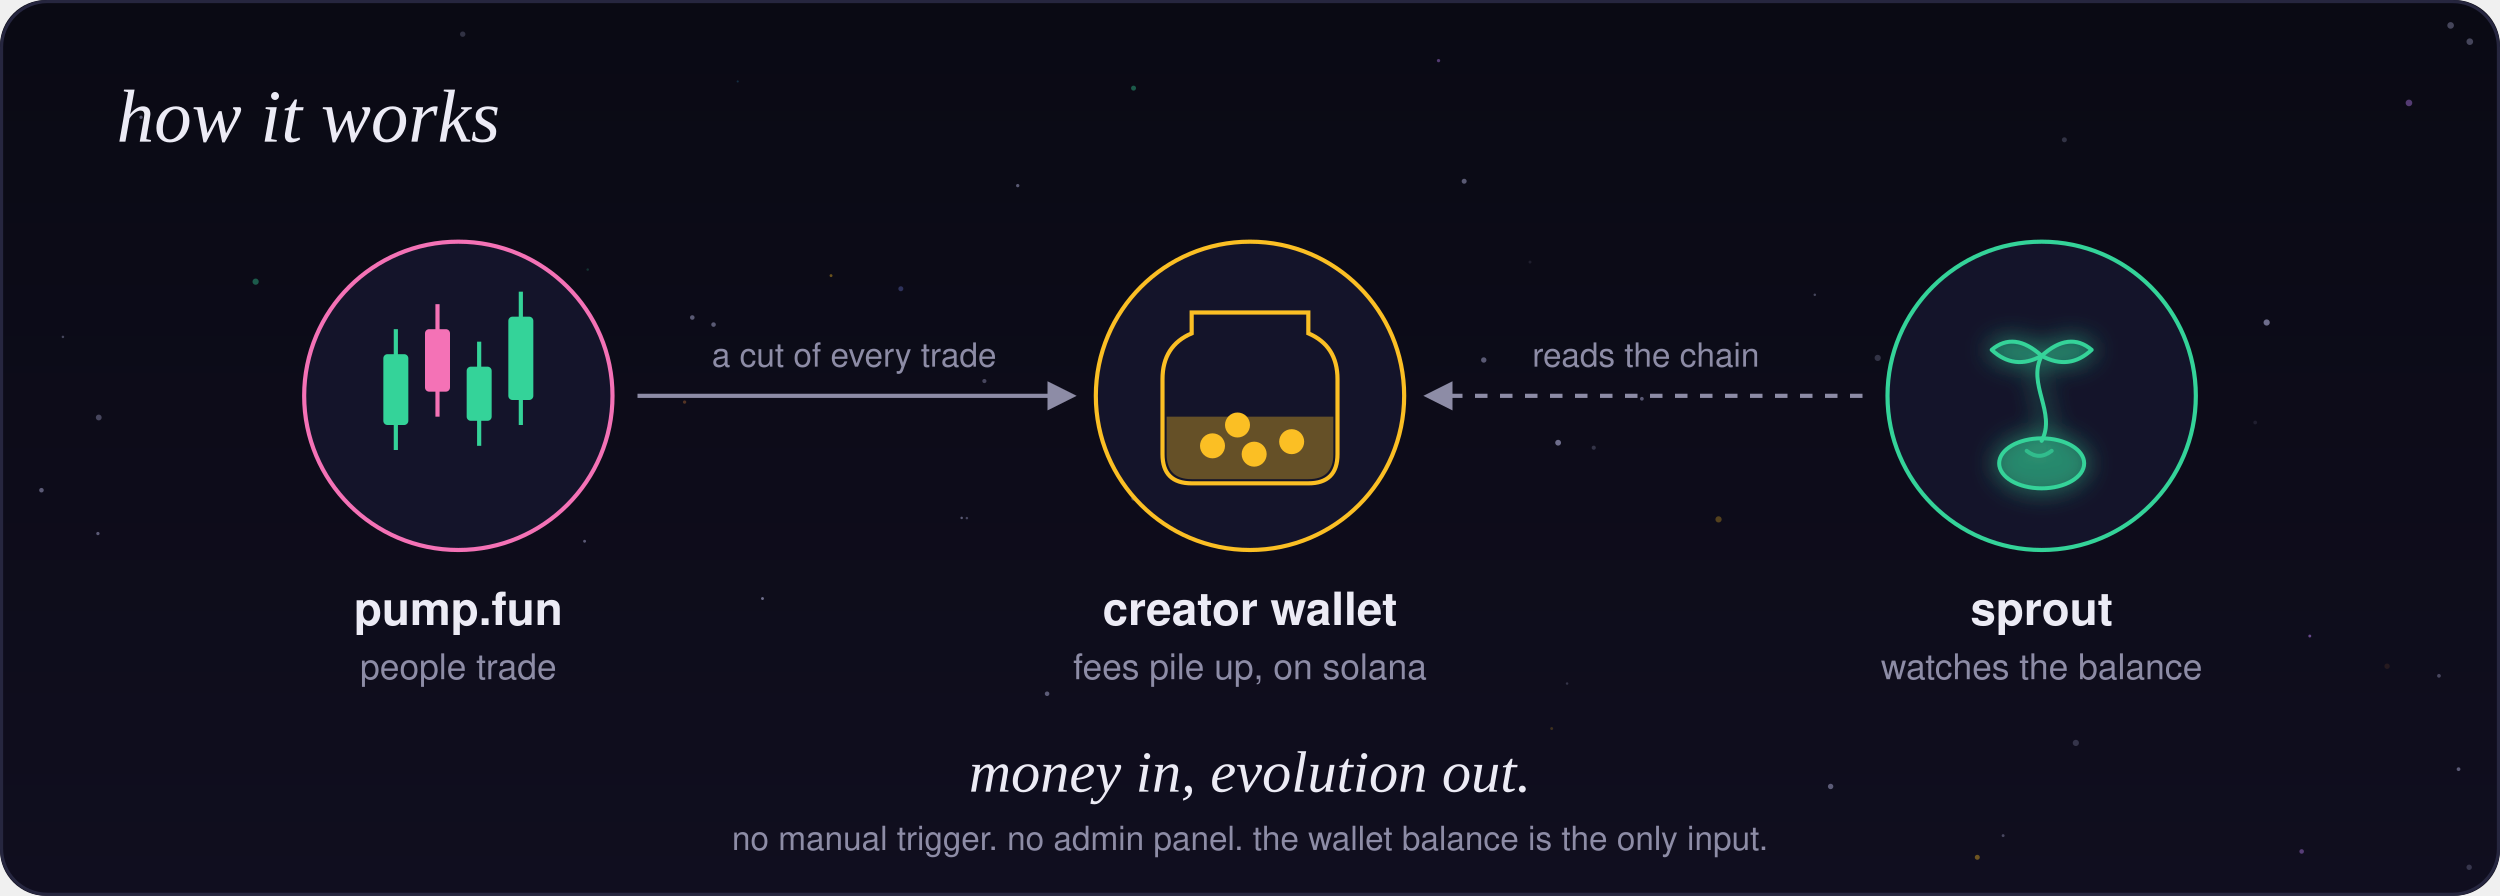
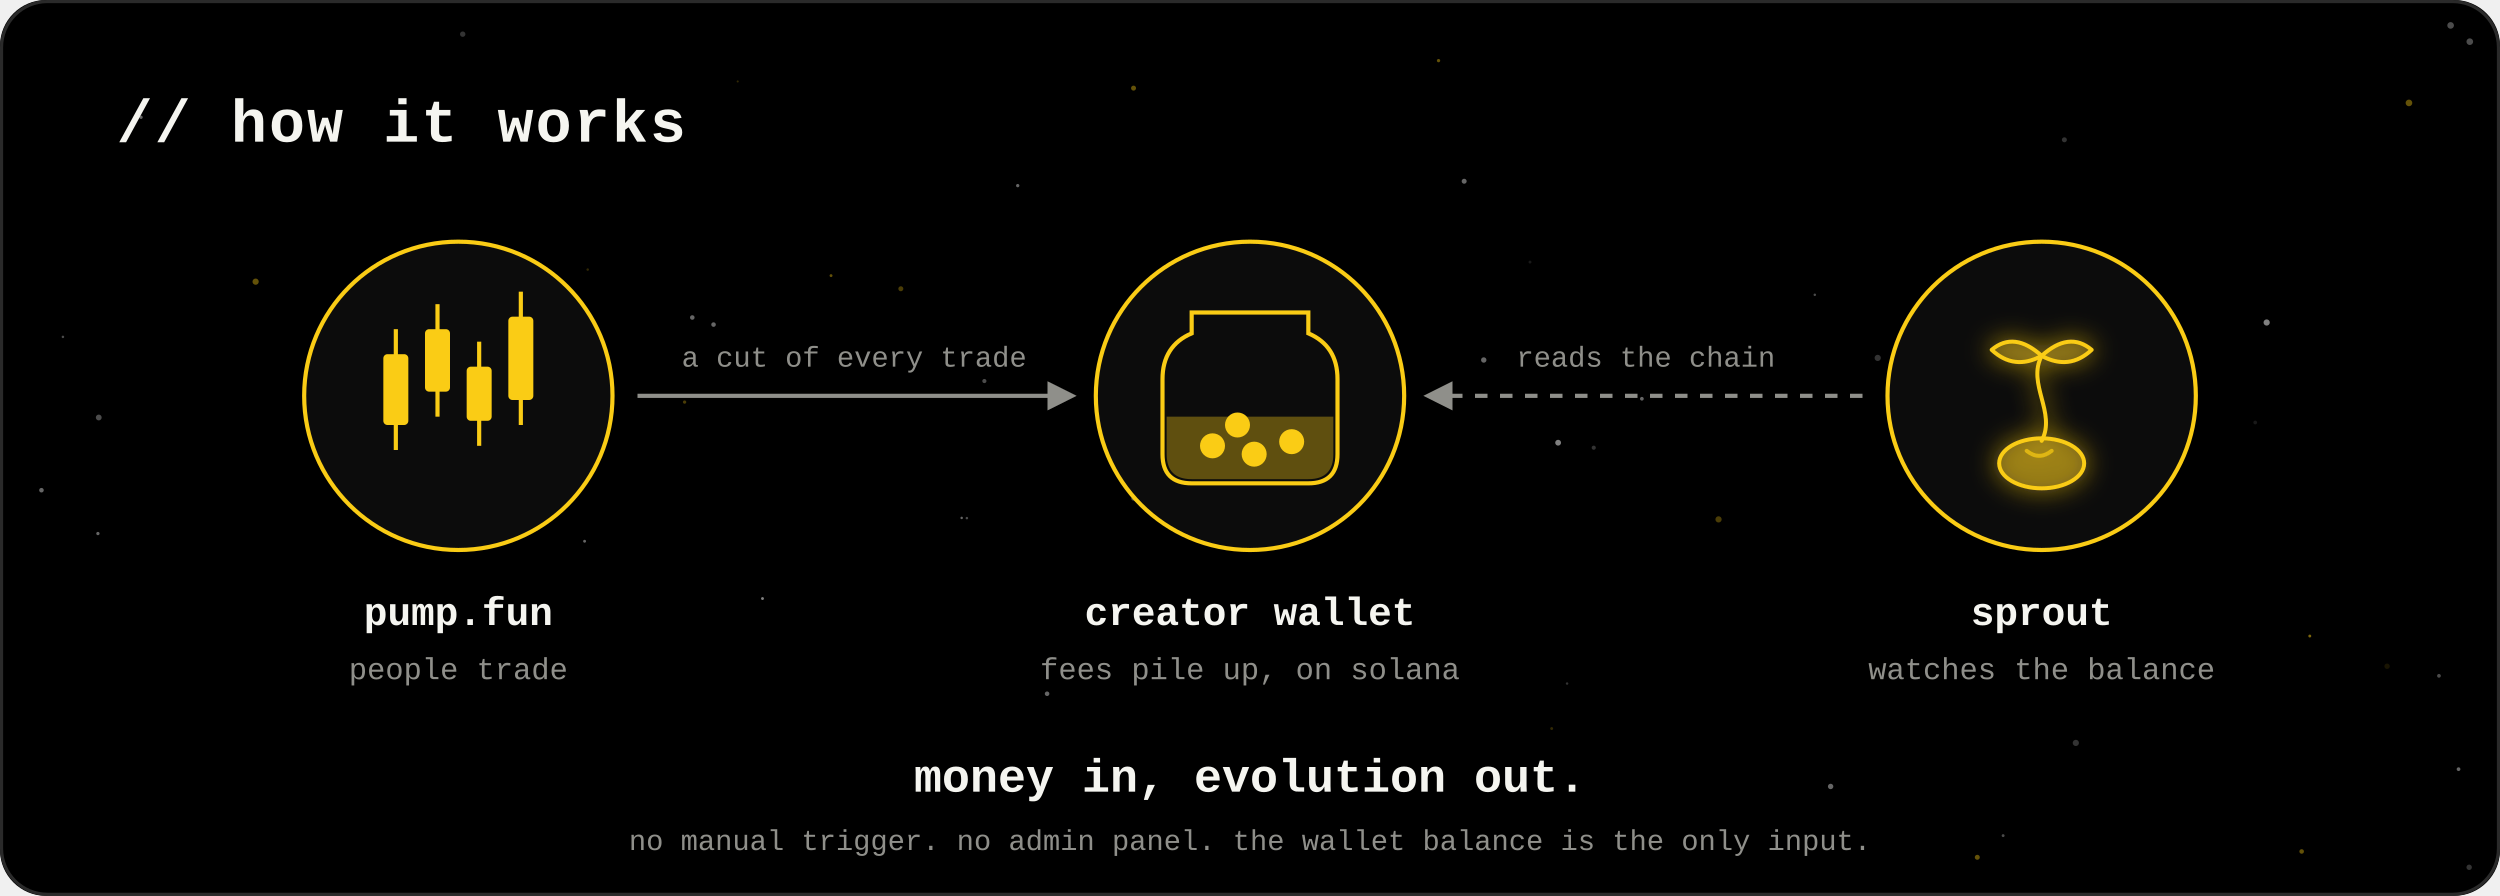
<svg xmlns="http://www.w3.org/2000/svg" viewBox="0 0 1200 430" width="1200" height="430" role="img" aria-label="how it works: people trade on pump.fun, creator fees land in one solana wallet, sprout watches the balance and evolves when income crosses a threshold. no manual trigger.">
  <defs>
    <linearGradient id="bg" x1="0" y1="0" x2="0" y2="1">
-       <stop offset="0" stop-color="#0a0a14" />
-       <stop offset="1" stop-color="#100e1f" />
+       <stop offset="0" stop-color="#000000" />
+       <stop offset="1" stop-color="#000000" />
    </linearGradient>
    <linearGradient id="spec" gradientUnits="userSpaceOnUse" x1="60" y1="0" x2="1140" y2="0">
-       <stop offset="0" stop-color="#fbbf24" />
-       <stop offset="0.2" stop-color="#fb923c" />
-       <stop offset="0.3" stop-color="#f472b6" />
-       <stop offset="0.5" stop-color="#c084fc" />
-       <stop offset="0.7" stop-color="#818cf8" />
-       <stop offset="0.8" stop-color="#38bdf8" />
-       <stop offset="1" stop-color="#34d399" />
+       <stop offset="0" stop-color="#facc15" />
+       <stop offset="0.2" stop-color="#facc15" />
+       <stop offset="0.3" stop-color="#facc15" />
+       <stop offset="0.5" stop-color="#facc15" />
+       <stop offset="0.7" stop-color="#facc15" />
+       <stop offset="0.8" stop-color="#facc15" />
+       <stop offset="1" stop-color="#facc15" />
    </linearGradient>
    <filter id="glow" x="-50%" y="-50%" width="200%" height="200%">
      <feGaussianBlur stdDeviation="5" result="b" />
      <feMerge>
        <feMergeNode in="b" />
        <feMergeNode in="SourceGraphic" />
      </feMerge>
    </filter>
    <marker id="arr" viewBox="0 0 10 10" refX="8" refY="5" markerWidth="7" markerHeight="7" orient="auto-start-reverse">
-       <path d="M0 0L10 5L0 10z" fill="#8d8ca6" />
+       <path d="M0 0L10 5L0 10z" fill="#8f8f8a" />
    </marker>
  </defs>
  <rect width="1200" height="430" rx="22" fill="url(#bg)" />
-   <circle cx="544" cy="239.3" r="1" fill="#cfd0ff" opacity="0.3" />
-   <circle cx="702.8" cy="87" r="1.2" fill="#cfd0ff" opacity="0.4" />
-   <circle cx="122.7" cy="135.2" r="1.5" fill="#34d399" opacity="0.4" />
-   <circle cx="712.2" cy="172.8" r="1.3" fill="#cfd0ff" opacity="0.4" />
-   <circle cx="744.8" cy="349.7" r="0.7" fill="#fbbf24" opacity="0.2" />
-   <circle cx="47.4" cy="200.4" r="1.4" fill="#cfd0ff" opacity="0.3" />
-   <circle cx="765" cy="214.9" r="1" fill="#cfd0ff" opacity="0.2" />
-   <circle cx="1185.2" cy="416.3" r="1.3" fill="#cfd0ff" opacity="0.2" />
-   <circle cx="282.1" cy="129.4" r="0.6" fill="#34d399" opacity="0.2" />
-   <circle cx="354.1" cy="39.1" r="0.5" fill="#38bdf8" opacity="0.2" />
-   <circle cx="1082.5" cy="202.8" r="0.9" fill="#cfd0ff" opacity="0.1" />
-   <circle cx="752.2" cy="328.1" r="0.6" fill="#cfd0ff" opacity="0.2" />
-   <circle cx="1145.8" cy="319.8" r="1.3" fill="#fb923c" opacity="0.1" />
-   <circle cx="558.8" cy="209.7" r="0.7" fill="#cfd0ff" opacity="0.3" />
-   <circle cx="1170.7" cy="324.4" r="0.9" fill="#cfd0ff" opacity="0.3" />
-   <circle cx="1176.3" cy="12.2" r="1.6" fill="#cfd0ff" opacity="0.3" />
-   <circle cx="1185.5" cy="20" r="1.6" fill="#cfd0ff" opacity="0.3" />
-   <circle cx="690.5" cy="29.1" r="0.8" fill="#c084fc" opacity="0.4" />
-   <circle cx="398.9" cy="132.3" r="0.7" fill="#fbbf24" opacity="0.4" />
-   <circle cx="30.2" cy="161.7" r="0.6" fill="#cfd0ff" opacity="0.3" />
-   <circle cx="990.9" cy="67.1" r="1.2" fill="#cfd0ff" opacity="0.2" />
-   <circle cx="280.6" cy="259.8" r="0.7" fill="#cfd0ff" opacity="0.4" />
-   <circle cx="663.4" cy="290.9" r="1" fill="#cfd0ff" opacity="0.1" />
-   <circle cx="67.7" cy="56.3" r="0.8" fill="#cfd0ff" opacity="0.4" />
-   <circle cx="472.5" cy="182.9" r="1" fill="#cfd0ff" opacity="0.3" />
-   <circle cx="1104.8" cy="408.7" r="1.1" fill="#c084fc" opacity="0.4" />
-   <circle cx="734.4" cy="125.8" r="0.7" fill="#cfd0ff" opacity="0.1" />
-   <circle cx="328.6" cy="193" r="0.8" fill="#fb923c" opacity="0.3" />
-   <circle cx="1156.3" cy="49.4" r="1.6" fill="#c084fc" opacity="0.4" />
-   <circle cx="824.9" cy="249.3" r="1.5" fill="#fbbf24" opacity="0.3" />
-   <circle cx="432.4" cy="138.6" r="1.2" fill="#818cf8" opacity="0.3" />
-   <circle cx="871.1" cy="141.5" r="0.6" fill="#cfd0ff" opacity="0.3" />
-   <circle cx="878.7" cy="377.5" r="1.3" fill="#cfd0ff" opacity="0.4" />
-   <circle cx="1088" cy="154.8" r="1.5" fill="#cfd0ff" opacity="0.5" />
-   <circle cx="502.6" cy="333" r="1.1" fill="#cfd0ff" opacity="0.4" />
-   <circle cx="461.6" cy="248.6" r="0.6" fill="#cfd0ff" opacity="0.4" />
-   <circle cx="1180.1" cy="369.2" r="0.9" fill="#cfd0ff" opacity="0.4" />
-   <circle cx="695.2" cy="190.9" r="0.6" fill="#cfd0ff" opacity="0.4" />
-   <circle cx="47" cy="256.1" r="0.8" fill="#cfd0ff" opacity="0.4" />
-   <circle cx="596.8" cy="261.5" r="0.8" fill="#cfd0ff" opacity="0.1" />
-   <circle cx="366" cy="287.3" r="0.7" fill="#cfd0ff" opacity="0.5" />
-   <circle cx="788.1" cy="191.4" r="0.9" fill="#cfd0ff" opacity="0.4" />
-   <circle cx="245.4" cy="186.9" r="1.5" fill="#cfd0ff" opacity="0.5" />
-   <circle cx="464.1" cy="248.7" r="0.6" fill="#cfd0ff" opacity="0.3" />
-   <circle cx="996.4" cy="356.6" r="1.5" fill="#cfd0ff" opacity="0.2" />
-   <circle cx="210.9" cy="195" r="0.7" fill="#cfd0ff" opacity="0.3" />
-   <circle cx="747.9" cy="212.5" r="1.4" fill="#cfd0ff" opacity="0.5" />
-   <circle cx="544.1" cy="42.3" r="1.2" fill="#34d399" opacity="0.4" />
-   <circle cx="342.5" cy="155.8" r="1.1" fill="#cfd0ff" opacity="0.4" />
-   <circle cx="488.5" cy="89.1" r="0.8" fill="#cfd0ff" opacity="0.4" />
-   <circle cx="949.1" cy="411.5" r="1.2" fill="#fbbf24" opacity="0.4" />
-   <circle cx="961.5" cy="401.1" r="0.7" fill="#cfd0ff" opacity="0.3" />
-   <circle cx="222.1" cy="16.4" r="1.3" fill="#cfd0ff" opacity="0.2" />
-   <circle cx="332.3" cy="152.4" r="1.1" fill="#cfd0ff" opacity="0.4" />
-   <circle cx="901.3" cy="171.8" r="1.5" fill="#cfd0ff" opacity="0.2" />
-   <circle cx="1108.7" cy="305.3" r="0.7" fill="#c084fc" opacity="0.5" />
-   <circle cx="19.9" cy="235.3" r="1.1" fill="#cfd0ff" opacity="0.4" />
-   <rect x="0.75" y="0.75" width="1198.5" height="428.5" rx="22" fill="none" stroke="#26263f" stroke-width="1.5" />
-   <text x="56" y="68" font-family="Georgia,'Times New Roman',serif" font-size="36" fill="#ecebf5" font-style="italic">how it works</text>
-   <circle cx="220" cy="190" r="74" fill="#14142a" stroke="#f472b6" stroke-width="2" />
-   <circle cx="600" cy="190" r="74" fill="#14142a" stroke="#fbbf24" stroke-width="2" />
-   <circle cx="980" cy="190" r="74" fill="#14142a" stroke="#34d399" stroke-width="2" />
-   <path d="M190 158V216" stroke="#34d399" stroke-width="2" />
-   <rect x="184" y="170" width="12" height="34" rx="2" fill="#34d399" />
-   <path d="M210 146V200" stroke="#f472b6" stroke-width="2" />
-   <rect x="204" y="158" width="12" height="30" rx="2" fill="#f472b6" />
-   <path d="M230 164V214" stroke="#34d399" stroke-width="2" />
-   <rect x="224" y="176" width="12" height="26" rx="2" fill="#34d399" />
-   <path d="M250 140V204" stroke="#34d399" stroke-width="2" />
-   <rect x="244" y="152" width="12" height="40" rx="2" fill="#34d399" />
-   <path d="M572 150h56v10q14 6 14 22v36q0 14 -14 14h-56q-14 0 -14 -14v-36q0 -16 14 -22z" fill="none" stroke="#fbbf24" stroke-width="2" />
-   <path d="M560 200h80v18q0 12 -12 12h-56q-12 0 -12 -12z" fill="#fbbf24" fill-opacity="0.35" />
-   <circle cx="582" cy="214" r="6" fill="#fbbf24" />
-   <circle cx="602" cy="218" r="6" fill="#fbbf24" />
-   <circle cx="620" cy="212" r="6" fill="#fbbf24" />
-   <circle cx="594" cy="204" r="6" fill="#fbbf24" />
+   <circle cx="544" cy="239.3" r="1" fill="#ffffff" opacity="0.3" />
+   <circle cx="702.8" cy="87" r="1.2" fill="#ffffff" opacity="0.4" />
+   <circle cx="122.7" cy="135.2" r="1.5" fill="#facc15" opacity="0.4" />
+   <circle cx="712.2" cy="172.8" r="1.3" fill="#ffffff" opacity="0.4" />
+   <circle cx="744.8" cy="349.7" r="0.7" fill="#facc15" opacity="0.2" />
+   <circle cx="47.4" cy="200.4" r="1.4" fill="#ffffff" opacity="0.3" />
+   <circle cx="765" cy="214.9" r="1" fill="#ffffff" opacity="0.2" />
+   <circle cx="1185.2" cy="416.3" r="1.3" fill="#ffffff" opacity="0.2" />
+   <circle cx="282.1" cy="129.4" r="0.6" fill="#facc15" opacity="0.2" />
+   <circle cx="354.1" cy="39.1" r="0.5" fill="#facc15" opacity="0.2" />
+   <circle cx="1082.5" cy="202.8" r="0.9" fill="#ffffff" opacity="0.1" />
+   <circle cx="752.2" cy="328.1" r="0.6" fill="#ffffff" opacity="0.2" />
+   <circle cx="1145.8" cy="319.8" r="1.3" fill="#facc15" opacity="0.1" />
+   <circle cx="558.8" cy="209.7" r="0.7" fill="#ffffff" opacity="0.3" />
+   <circle cx="1170.7" cy="324.4" r="0.9" fill="#ffffff" opacity="0.3" />
+   <circle cx="1176.3" cy="12.2" r="1.6" fill="#ffffff" opacity="0.3" />
+   <circle cx="1185.5" cy="20" r="1.6" fill="#ffffff" opacity="0.3" />
+   <circle cx="690.5" cy="29.1" r="0.8" fill="#facc15" opacity="0.4" />
+   <circle cx="398.9" cy="132.3" r="0.7" fill="#facc15" opacity="0.4" />
+   <circle cx="30.2" cy="161.7" r="0.6" fill="#ffffff" opacity="0.3" />
+   <circle cx="990.9" cy="67.1" r="1.2" fill="#ffffff" opacity="0.2" />
+   <circle cx="280.6" cy="259.8" r="0.7" fill="#ffffff" opacity="0.4" />
+   <circle cx="663.4" cy="290.9" r="1" fill="#ffffff" opacity="0.1" />
+   <circle cx="67.7" cy="56.3" r="0.8" fill="#ffffff" opacity="0.4" />
+   <circle cx="472.5" cy="182.9" r="1" fill="#ffffff" opacity="0.3" />
+   <circle cx="1104.8" cy="408.7" r="1.1" fill="#facc15" opacity="0.4" />
+   <circle cx="734.4" cy="125.8" r="0.7" fill="#ffffff" opacity="0.1" />
+   <circle cx="328.6" cy="193" r="0.8" fill="#facc15" opacity="0.3" />
+   <circle cx="1156.3" cy="49.4" r="1.6" fill="#facc15" opacity="0.4" />
+   <circle cx="824.9" cy="249.3" r="1.5" fill="#facc15" opacity="0.3" />
+   <circle cx="432.4" cy="138.6" r="1.2" fill="#facc15" opacity="0.3" />
+   <circle cx="871.1" cy="141.5" r="0.6" fill="#ffffff" opacity="0.3" />
+   <circle cx="878.7" cy="377.5" r="1.3" fill="#ffffff" opacity="0.4" />
+   <circle cx="1088" cy="154.8" r="1.5" fill="#ffffff" opacity="0.5" />
+   <circle cx="502.6" cy="333" r="1.1" fill="#ffffff" opacity="0.4" />
+   <circle cx="461.6" cy="248.6" r="0.6" fill="#ffffff" opacity="0.4" />
+   <circle cx="1180.1" cy="369.2" r="0.9" fill="#ffffff" opacity="0.4" />
+   <circle cx="695.2" cy="190.9" r="0.6" fill="#ffffff" opacity="0.4" />
+   <circle cx="47" cy="256.1" r="0.8" fill="#ffffff" opacity="0.4" />
+   <circle cx="596.8" cy="261.5" r="0.8" fill="#ffffff" opacity="0.1" />
+   <circle cx="366" cy="287.3" r="0.7" fill="#ffffff" opacity="0.5" />
+   <circle cx="788.1" cy="191.4" r="0.9" fill="#ffffff" opacity="0.4" />
+   <circle cx="245.4" cy="186.9" r="1.5" fill="#ffffff" opacity="0.5" />
+   <circle cx="464.1" cy="248.7" r="0.6" fill="#ffffff" opacity="0.3" />
+   <circle cx="996.4" cy="356.6" r="1.5" fill="#ffffff" opacity="0.2" />
+   <circle cx="210.9" cy="195" r="0.7" fill="#ffffff" opacity="0.3" />
+   <circle cx="747.9" cy="212.5" r="1.4" fill="#ffffff" opacity="0.5" />
+   <circle cx="544.1" cy="42.3" r="1.2" fill="#facc15" opacity="0.4" />
+   <circle cx="342.5" cy="155.8" r="1.1" fill="#ffffff" opacity="0.4" />
+   <circle cx="488.5" cy="89.1" r="0.8" fill="#ffffff" opacity="0.4" />
+   <circle cx="949.1" cy="411.5" r="1.2" fill="#facc15" opacity="0.4" />
+   <circle cx="961.5" cy="401.1" r="0.7" fill="#ffffff" opacity="0.3" />
+   <circle cx="222.1" cy="16.4" r="1.3" fill="#ffffff" opacity="0.2" />
+   <circle cx="332.3" cy="152.4" r="1.1" fill="#ffffff" opacity="0.4" />
+   <circle cx="901.3" cy="171.8" r="1.5" fill="#ffffff" opacity="0.2" />
+   <circle cx="1108.7" cy="305.3" r="0.7" fill="#facc15" opacity="0.5" />
+   <circle cx="19.9" cy="235.3" r="1.1" fill="#ffffff" opacity="0.4" />
+   <rect x="0.75" y="0.75" width="1198.5" height="428.5" rx="22" fill="none" stroke="#2a2a2a" stroke-width="1.5" />
+   <text x="56" y="68" font-family="Consolas,'SF Mono',SFMono-Regular,Menlo,'Liberation Mono','Courier New',monospace" font-size="28.8" fill="#f5f5f0" font-weight="700" letter-spacing="1">// how it works</text>
+   <circle cx="220" cy="190" r="74" fill="#0c0c0c" stroke="#facc15" stroke-width="2" />
+   <circle cx="600" cy="190" r="74" fill="#0c0c0c" stroke="#facc15" stroke-width="2" />
+   <circle cx="980" cy="190" r="74" fill="#0c0c0c" stroke="#facc15" stroke-width="2" />
+   <path d="M190 158V216" stroke="#facc15" stroke-width="2" />
+   <rect x="184" y="170" width="12" height="34" rx="2" fill="#facc15" />
+   <path d="M210 146V200" stroke="#facc15" stroke-width="2" />
+   <rect x="204" y="158" width="12" height="30" rx="2" fill="#facc15" />
+   <path d="M230 164V214" stroke="#facc15" stroke-width="2" />
+   <rect x="224" y="176" width="12" height="26" rx="2" fill="#facc15" />
+   <path d="M250 140V204" stroke="#facc15" stroke-width="2" />
+   <rect x="244" y="152" width="12" height="40" rx="2" fill="#facc15" />
+   <path d="M572 150h56v10q14 6 14 22v36q0 14 -14 14h-56q-14 0 -14 -14v-36q0 -16 14 -22z" fill="none" stroke="#facc15" stroke-width="2" />
+   <path d="M560 200h80v18q0 12 -12 12h-56q-12 0 -12 -12z" fill="#facc15" fill-opacity="0.35" />
+   <circle cx="582" cy="214" r="6" fill="#facc15" />
+   <circle cx="602" cy="218" r="6" fill="#facc15" />
+   <circle cx="620" cy="212" r="6" fill="#facc15" />
+   <circle cx="594" cy="204" r="6" fill="#facc15" />
  <g transform="translate(980 232) scale(1.2)" stroke-width="1.6" stroke-linecap="round" stroke-linejoin="round" filter="url(#glow)">
-     <ellipse cx="0" cy="-8" rx="17" ry="10" fill="#34d399" fill-opacity="0.35" stroke="#34d399" />
-     <path d="M-6 -13 q5 4 10 0" fill="none" stroke="#34d399" opacity="0.7" />
-     <path d="M0 -17 C6 -28.3 -6 -39.7 0 -51" fill="none" stroke="#34d399" />
-     <path d="M0 -51 q-11 -10 -20 -2.4 q9 8.4 20 2.4 z" fill="#34d399" fill-opacity="0.28" stroke="#34d399" />
-     <path d="M0 -51 q11 -10 20 -2.4 q-9 8.4 -20 2.4 z" fill="#34d399" fill-opacity="0.28" stroke="#34d399" />
+     <ellipse cx="0" cy="-8" rx="17" ry="10" fill="#facc15" fill-opacity="0.35" stroke="#facc15" />
+     <path d="M-6 -13 q5 4 10 0" fill="none" stroke="#facc15" opacity="0.7" />
+     <path d="M0 -17 C6 -28.3 -6 -39.7 0 -51" fill="none" stroke="#facc15" />
+     <path d="M0 -51 q-11 -10 -20 -2.4 q9 8.4 20 2.4 z" fill="#facc15" fill-opacity="0.28" stroke="#facc15" />
+     <path d="M0 -51 q11 -10 20 -2.4 q-9 8.4 -20 2.4 z" fill="#facc15" fill-opacity="0.28" stroke="#facc15" />
  </g>
-   <text x="220" y="300" font-family="'Segoe UI',system-ui,-apple-system,Helvetica,Arial,sans-serif" font-size="22" fill="#ecebf5" text-anchor="middle" font-weight="600">pump.fun</text>
-   <text x="220" y="326" font-family="'Segoe UI',system-ui,-apple-system,Helvetica,Arial,sans-serif" font-size="17" fill="#8d8ca6" text-anchor="middle">people trade</text>
-   <text x="600" y="300" font-family="'Segoe UI',system-ui,-apple-system,Helvetica,Arial,sans-serif" font-size="22" fill="#ecebf5" text-anchor="middle" font-weight="600">creator wallet</text>
-   <text x="600" y="326" font-family="'Segoe UI',system-ui,-apple-system,Helvetica,Arial,sans-serif" font-size="17" fill="#8d8ca6" text-anchor="middle">fees pile up, on solana</text>
-   <text x="980" y="300" font-family="'Segoe UI',system-ui,-apple-system,Helvetica,Arial,sans-serif" font-size="22" fill="#ecebf5" text-anchor="middle" font-weight="600">sprout</text>
-   <text x="980" y="326" font-family="'Segoe UI',system-ui,-apple-system,Helvetica,Arial,sans-serif" font-size="17" fill="#8d8ca6" text-anchor="middle">watches the balance</text>
-   <path d="M306 190H514" stroke="#8d8ca6" stroke-width="2" marker-end="url(#arr)" />
-   <text x="410" y="176" font-family="'Segoe UI',system-ui,-apple-system,Helvetica,Arial,sans-serif" font-size="16" fill="#8d8ca6" text-anchor="middle">a cut of every trade</text>
-   <path d="M894 190H686" stroke="#8d8ca6" stroke-width="2" stroke-dasharray="6 6" marker-end="url(#arr)" />
-   <text x="790" y="176" font-family="'Segoe UI',system-ui,-apple-system,Helvetica,Arial,sans-serif" font-size="16" fill="#8d8ca6" text-anchor="middle">reads the chain</text>
-   <text x="600" y="380" font-family="Georgia,'Times New Roman',serif" font-size="28" fill="#ecebf5" font-style="italic" text-anchor="middle">money in, evolution out.</text>
-   <text x="600" y="408" font-family="'Segoe UI',system-ui,-apple-system,Helvetica,Arial,sans-serif" font-size="16" fill="#8d8ca6" text-anchor="middle">no manual trigger. no admin panel. the wallet balance is the only input.</text>
+   <text x="220" y="300" font-family="Consolas,'SF Mono',SFMono-Regular,Menlo,'Liberation Mono','Courier New',monospace" font-size="18.9" fill="#f5f5f0" text-anchor="middle" font-weight="600">pump.fun</text>
+   <text x="220" y="326" font-family="Consolas,'SF Mono',SFMono-Regular,Menlo,'Liberation Mono','Courier New',monospace" font-size="14.6" fill="#8f8f8a" text-anchor="middle">people trade</text>
+   <text x="600" y="300" font-family="Consolas,'SF Mono',SFMono-Regular,Menlo,'Liberation Mono','Courier New',monospace" font-size="18.9" fill="#f5f5f0" text-anchor="middle" font-weight="600">creator wallet</text>
+   <text x="600" y="326" font-family="Consolas,'SF Mono',SFMono-Regular,Menlo,'Liberation Mono','Courier New',monospace" font-size="14.6" fill="#8f8f8a" text-anchor="middle">fees pile up, on solana</text>
+   <text x="980" y="300" font-family="Consolas,'SF Mono',SFMono-Regular,Menlo,'Liberation Mono','Courier New',monospace" font-size="18.9" fill="#f5f5f0" text-anchor="middle" font-weight="600">sprout</text>
+   <text x="980" y="326" font-family="Consolas,'SF Mono',SFMono-Regular,Menlo,'Liberation Mono','Courier New',monospace" font-size="14.6" fill="#8f8f8a" text-anchor="middle">watches the balance</text>
+   <path d="M306 190H514" stroke="#8f8f8a" stroke-width="2" marker-end="url(#arr)" />
+   <text x="410" y="176" font-family="Consolas,'SF Mono',SFMono-Regular,Menlo,'Liberation Mono','Courier New',monospace" font-size="13.8" fill="#8f8f8a" text-anchor="middle">a cut of every trade</text>
+   <path d="M894 190H686" stroke="#8f8f8a" stroke-width="2" stroke-dasharray="6 6" marker-end="url(#arr)" />
+   <text x="790" y="176" font-family="Consolas,'SF Mono',SFMono-Regular,Menlo,'Liberation Mono','Courier New',monospace" font-size="13.8" fill="#8f8f8a" text-anchor="middle">reads the chain</text>
+   <text x="600" y="380" font-family="Consolas,'SF Mono',SFMono-Regular,Menlo,'Liberation Mono','Courier New',monospace" font-size="22.4" fill="#f5f5f0" text-anchor="middle" font-weight="700">money in, evolution out.</text>
+   <text x="600" y="408" font-family="Consolas,'SF Mono',SFMono-Regular,Menlo,'Liberation Mono','Courier New',monospace" font-size="13.8" fill="#8f8f8a" text-anchor="middle">no manual trigger. no admin panel. the wallet balance is the only input.</text>
</svg>
